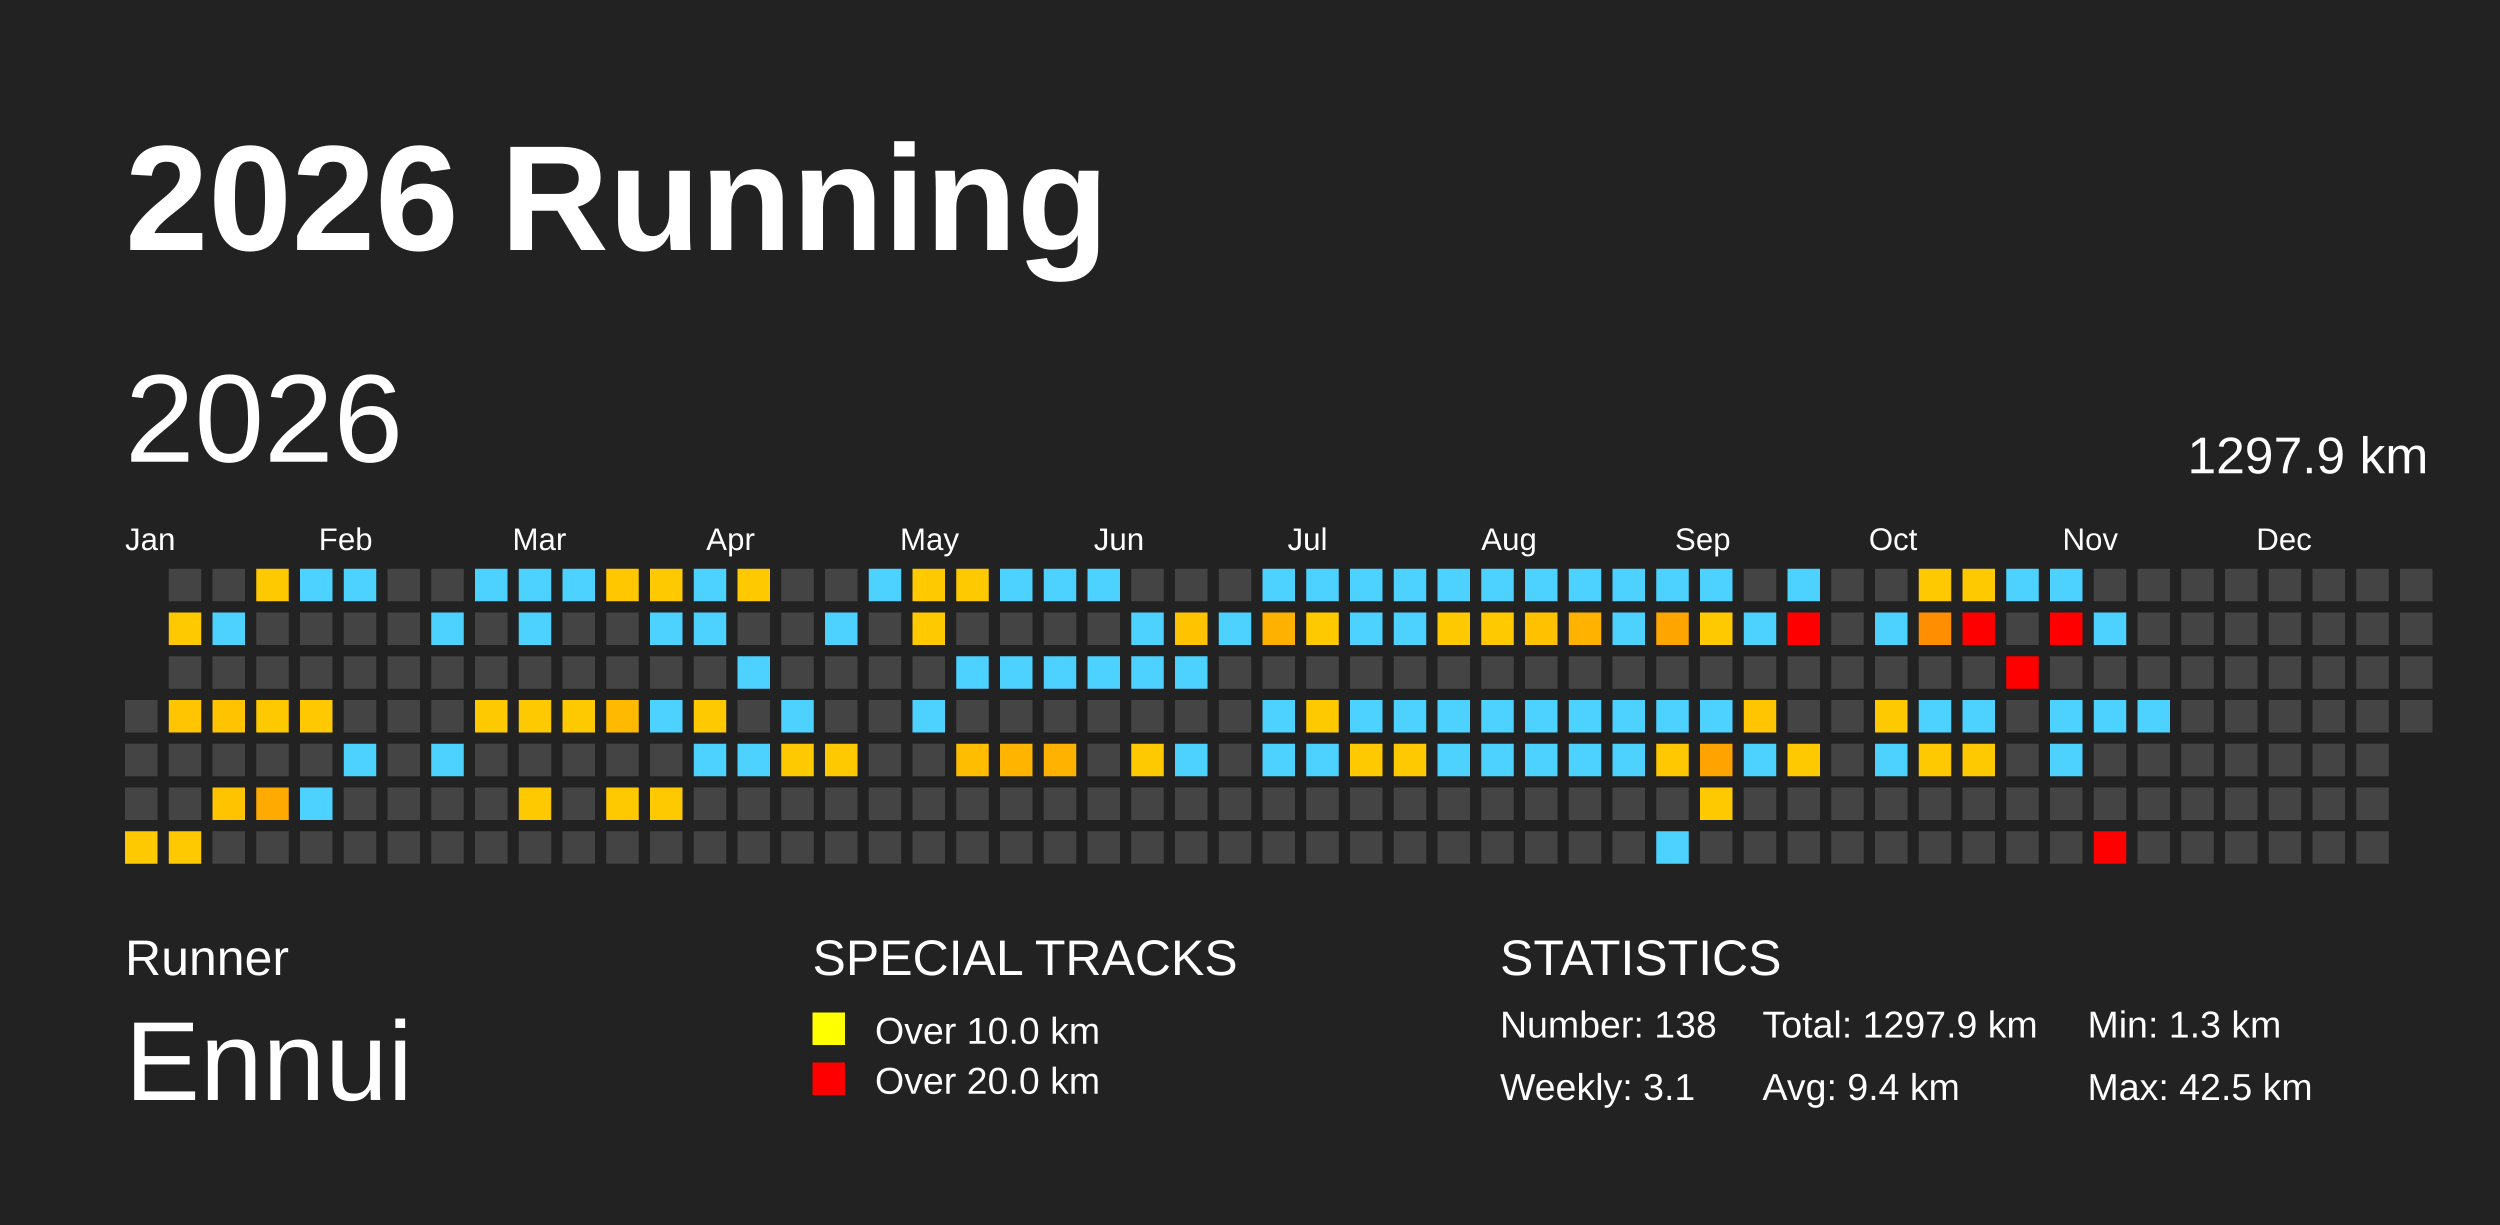
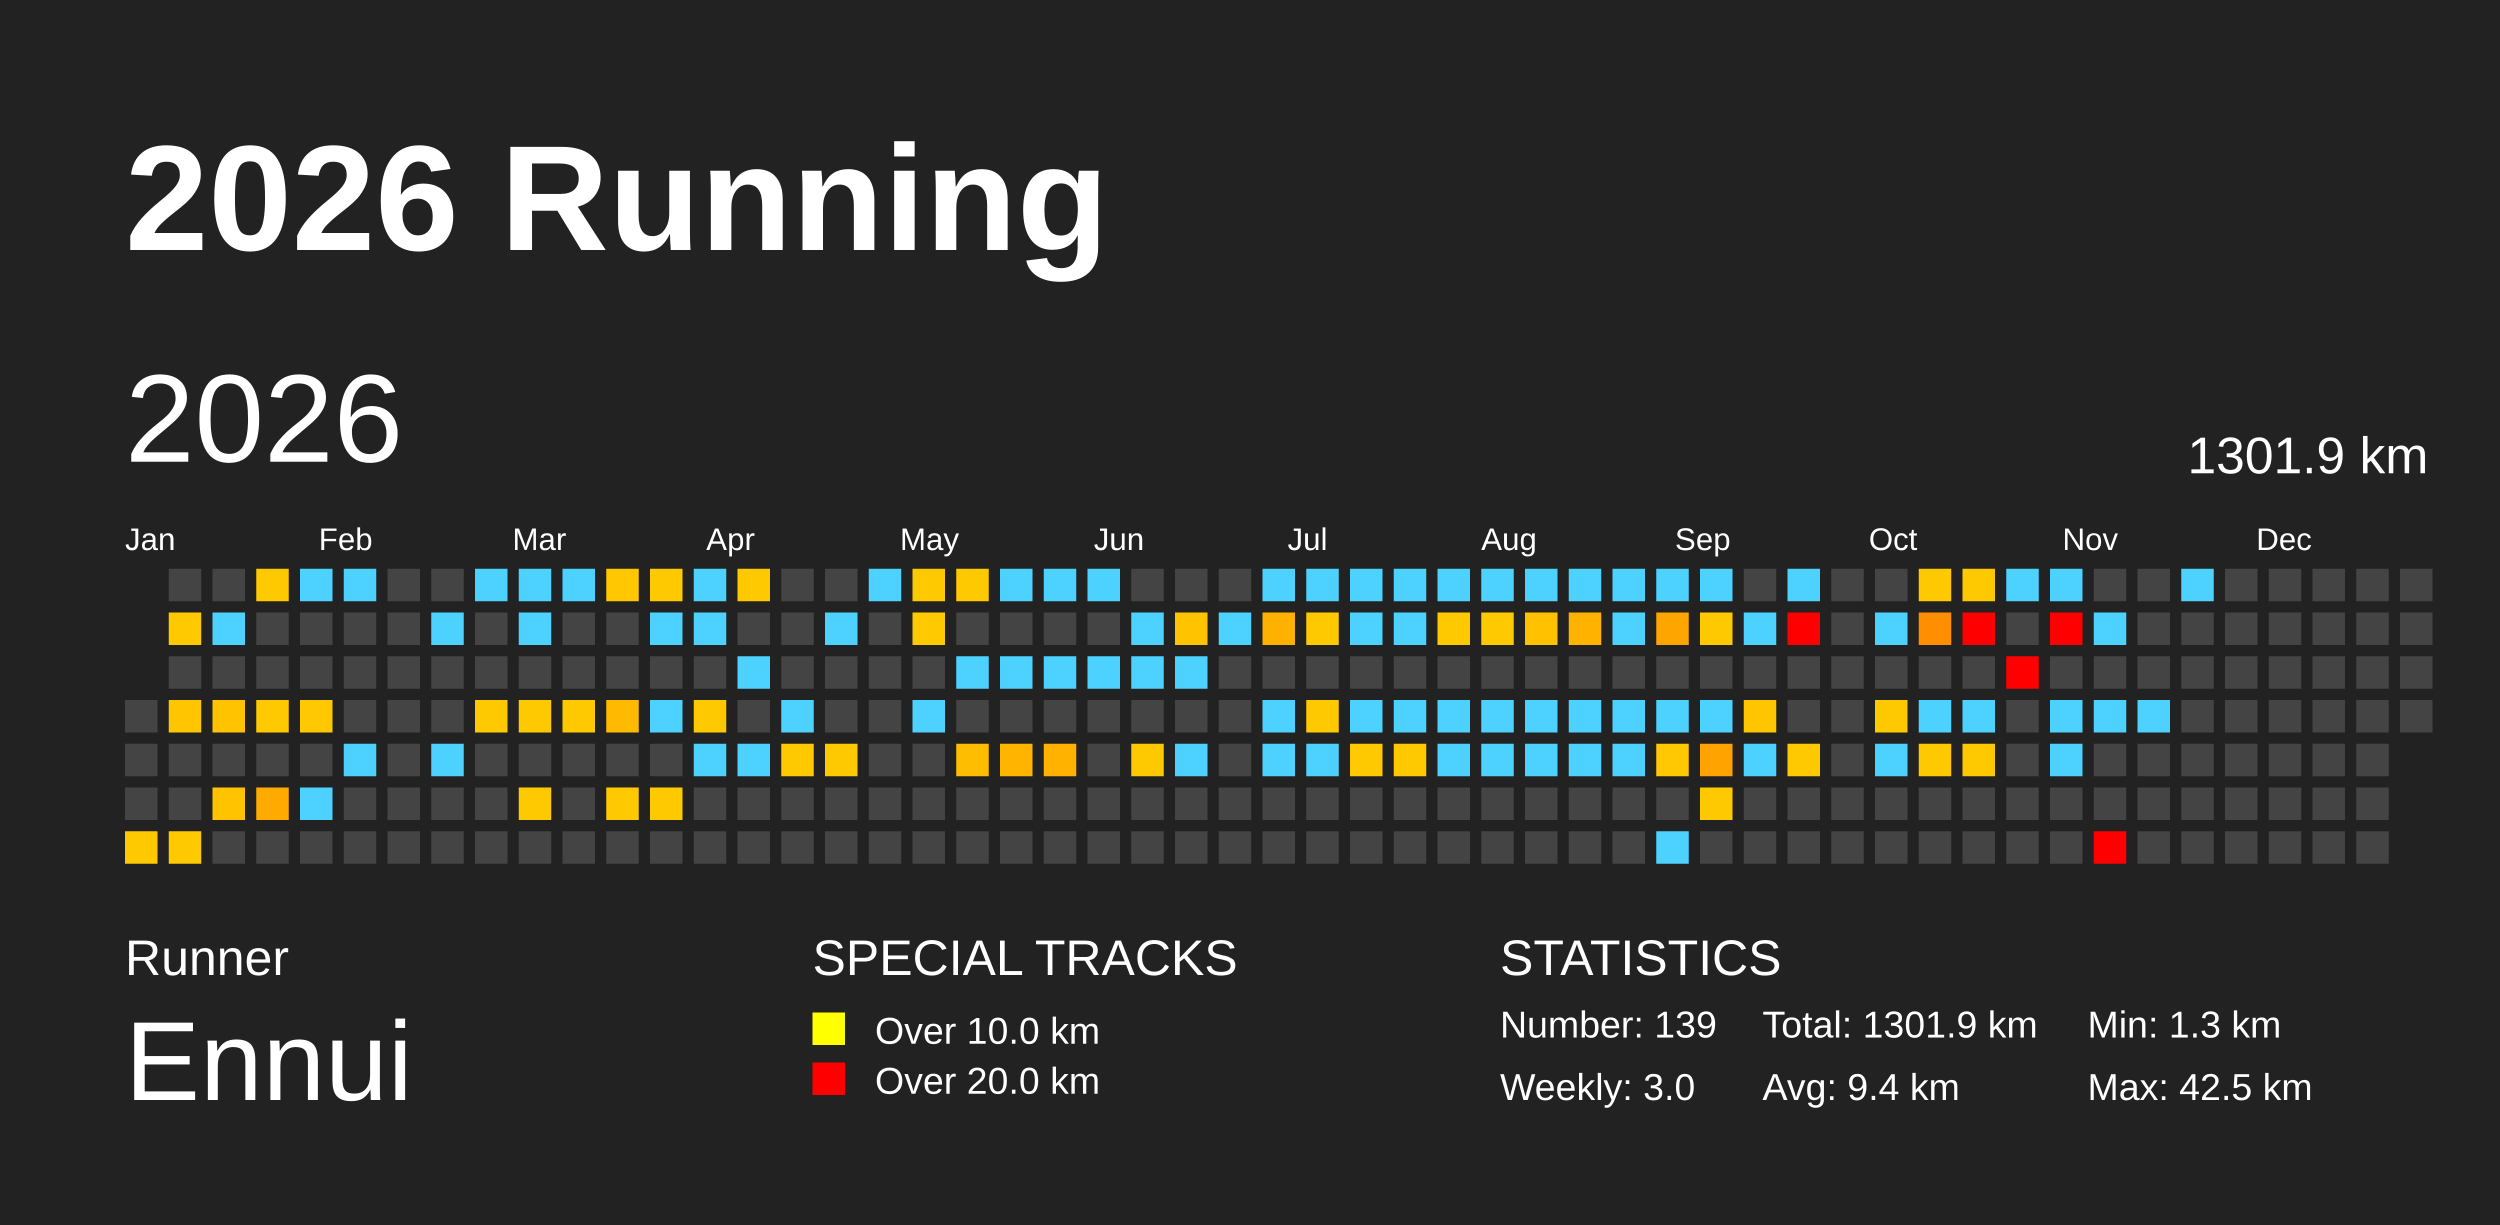
<svg xmlns="http://www.w3.org/2000/svg" baseProfile="full" height="98mm" version="1.1" viewBox="0,0,200,98" width="200mm">
  <defs />
  <rect fill="#222222" height="98" width="200" x="0" y="0" />
  <text fill="#FFFFFF" style="font-size:12px; font-family:Arial; font-weight:bold;" x="10" y="20">2026 Running</text>
  <text fill="#FFFFFF" style="font-size:4px; font-family:Arial" x="10" y="78">Runner</text>
  <text fill="#FFFFFF" style="font-size:9px; font-family:Arial" x="10" y="88">Ennui</text>
  <text fill="#FFFFFF" style="font-size:4px; font-family:Arial" x="65" y="78">SPECIAL TRACKS</text>
  <rect fill="yellow" height="2.6" width="2.6" x="65" y="81" />
  <text fill="#FFFFFF" style="font-size:3px; font-family:Arial" x="70" y="83.5">Over 10.0 km</text>
  <rect fill="red" height="2.6" width="2.6" x="65" y="85" />
  <text fill="#FFFFFF" style="font-size:3px; font-family:Arial" x="70" y="87.5">Over 20.0 km</text>
  <text fill="#FFFFFF" style="font-size:4px; font-family:Arial" x="120" y="78">STATISTICS</text>
-   <text fill="#FFFFFF" style="font-size:3px; font-family:Arial" x="120" y="83">Number: 138</text>
-   <text fill="#FFFFFF" style="font-size:3px; font-family:Arial" x="120" y="88">Weekly: 3.1</text>
-   <text fill="#FFFFFF" style="font-size:3px; font-family:Arial" x="141" y="83">Total: 1297.9 km</text>
+   <text fill="#FFFFFF" style="font-size:3px; font-family:Arial" x="120" y="83">Number: 139</text>
+   <text fill="#FFFFFF" style="font-size:3px; font-family:Arial" x="120" y="88">Weekly: 3.0</text>
+   <text fill="#FFFFFF" style="font-size:3px; font-family:Arial" x="141" y="83">Total: 1301.9 km</text>
  <text fill="#FFFFFF" style="font-size:3px; font-family:Arial" x="141" y="88">Avg: 9.4 km</text>
  <text fill="#FFFFFF" style="font-size:3px; font-family:Arial" x="167" y="83">Min: 1.3 km</text>
  <text fill="#FFFFFF" style="font-size:3px; font-family:Arial" x="167" y="88">Max: 42.5 km</text>
  <text dominant-baseline="hanging" fill="#FFFFFF" style="font-size:10.0px; font-family:Arial;" x="10" y="30">2026</text>
-   <text dominant-baseline="hanging" fill="#FFFFFF" style="font-size:4.125px; font-family:Arial;" x="175" y="35">1297.9 km</text>
+   <text dominant-baseline="hanging" fill="#FFFFFF" style="font-size:4.125px; font-family:Arial;" x="175" y="35">1301.9 km</text>
  <text fill="#FFFFFF" style="font-size:2.5px; font-family:Arial" x="10.0" y="44">Jan</text>
  <text fill="#FFFFFF" style="font-size:2.5px; font-family:Arial" x="25.5" y="44">Feb</text>
  <text fill="#FFFFFF" style="font-size:2.5px; font-family:Arial" x="41.0" y="44">Mar</text>
  <text fill="#FFFFFF" style="font-size:2.5px; font-family:Arial" x="56.5" y="44">Apr</text>
  <text fill="#FFFFFF" style="font-size:2.5px; font-family:Arial" x="72.0" y="44">May</text>
  <text fill="#FFFFFF" style="font-size:2.5px; font-family:Arial" x="87.5" y="44">Jun</text>
  <text fill="#FFFFFF" style="font-size:2.5px; font-family:Arial" x="103.0" y="44">Jul</text>
  <text fill="#FFFFFF" style="font-size:2.5px; font-family:Arial" x="118.5" y="44">Aug</text>
  <text fill="#FFFFFF" style="font-size:2.5px; font-family:Arial" x="134.0" y="44">Sep</text>
  <text fill="#FFFFFF" style="font-size:2.5px; font-family:Arial" x="149.5" y="44">Oct</text>
  <text fill="#FFFFFF" style="font-size:2.5px; font-family:Arial" x="165.0" y="44">Nov</text>
  <text fill="#FFFFFF" style="font-size:2.5px; font-family:Arial" x="180.5" y="44">Dec</text>
  <rect fill="#444444" height="2.6" width="2.6" x="10.0" y="56.0" />
  <rect fill="#444444" height="2.6" width="2.6" x="10.0" y="59.5" />
  <rect fill="#444444" height="2.6" width="2.6" x="10.0" y="63.0" />
  <rect fill="#ffc900" height="2.6" width="2.6" x="10.0" y="66.5" />
  <rect fill="#444444" height="2.6" width="2.6" x="13.5" y="45.5" />
  <rect fill="#ffc900" height="2.6" width="2.6" x="13.5" y="49.0" />
  <rect fill="#444444" height="2.6" width="2.6" x="13.5" y="52.5" />
  <rect fill="#ffc500" height="2.6" width="2.6" x="13.5" y="56.0" />
  <rect fill="#444444" height="2.6" width="2.6" x="13.5" y="59.5" />
  <rect fill="#444444" height="2.6" width="2.6" x="13.5" y="63.0" />
  <rect fill="#ffc900" height="2.6" width="2.6" x="13.5" y="66.5" />
  <rect fill="#444444" height="2.6" width="2.6" x="17.0" y="45.5" />
  <rect fill="#4dd2ff" height="2.6" width="2.6" x="17.0" y="49.0" />
  <rect fill="#444444" height="2.6" width="2.6" x="17.0" y="52.5" />
  <rect fill="#ffc300" height="2.6" width="2.6" x="17.0" y="56.0" />
  <rect fill="#444444" height="2.6" width="2.6" x="17.0" y="59.5" />
  <rect fill="#ffc300" height="2.6" width="2.6" x="17.0" y="63.0" />
  <rect fill="#444444" height="2.6" width="2.6" x="17.0" y="66.5" />
  <rect fill="#ffc900" height="2.6" width="2.6" x="20.5" y="45.5" />
  <rect fill="#444444" height="2.6" width="2.6" x="20.5" y="49.0" />
  <rect fill="#444444" height="2.6" width="2.6" x="20.5" y="52.5" />
  <rect fill="#ffc900" height="2.6" width="2.6" x="20.5" y="56.0" />
  <rect fill="#444444" height="2.6" width="2.6" x="20.5" y="59.5" />
  <rect fill="#ffaa00" height="2.6" width="2.6" x="20.5" y="63.0" />
  <rect fill="#444444" height="2.6" width="2.6" x="20.5" y="66.5" />
  <rect fill="#4dd2ff" height="2.6" width="2.6" x="24.0" y="45.5" />
  <rect fill="#444444" height="2.6" width="2.6" x="24.0" y="49.0" />
  <rect fill="#444444" height="2.6" width="2.6" x="24.0" y="52.5" />
  <rect fill="#ffc800" height="2.6" width="2.6" x="24.0" y="56.0" />
  <rect fill="#444444" height="2.6" width="2.6" x="24.0" y="59.5" />
  <rect fill="#4dd2ff" height="2.6" width="2.6" x="24.0" y="63.0" />
  <rect fill="#444444" height="2.6" width="2.6" x="24.0" y="66.5" />
  <rect fill="#4dd2ff" height="2.6" width="2.6" x="27.5" y="45.5" />
  <rect fill="#444444" height="2.6" width="2.6" x="27.5" y="49.0" />
  <rect fill="#444444" height="2.6" width="2.6" x="27.5" y="52.5" />
  <rect fill="#444444" height="2.6" width="2.6" x="27.5" y="56.0" />
  <rect fill="#4dd2ff" height="2.6" width="2.6" x="27.5" y="59.5" />
  <rect fill="#444444" height="2.6" width="2.6" x="27.5" y="63.0" />
  <rect fill="#444444" height="2.6" width="2.6" x="27.5" y="66.5" />
  <rect fill="#444444" height="2.6" width="2.6" x="31.0" y="45.5" />
  <rect fill="#444444" height="2.6" width="2.6" x="31.0" y="49.0" />
  <rect fill="#444444" height="2.6" width="2.6" x="31.0" y="52.5" />
  <rect fill="#444444" height="2.6" width="2.6" x="31.0" y="56.0" />
  <rect fill="#444444" height="2.6" width="2.6" x="31.0" y="59.5" />
  <rect fill="#444444" height="2.6" width="2.6" x="31.0" y="63.0" />
  <rect fill="#444444" height="2.6" width="2.6" x="31.0" y="66.5" />
  <rect fill="#444444" height="2.6" width="2.6" x="34.5" y="45.5" />
  <rect fill="#4dd2ff" height="2.6" width="2.6" x="34.5" y="49.0" />
  <rect fill="#444444" height="2.6" width="2.6" x="34.5" y="52.5" />
  <rect fill="#444444" height="2.6" width="2.6" x="34.5" y="56.0" />
  <rect fill="#4dd2ff" height="2.6" width="2.6" x="34.5" y="59.5" />
  <rect fill="#444444" height="2.6" width="2.6" x="34.5" y="63.0" />
  <rect fill="#444444" height="2.6" width="2.6" x="34.5" y="66.5" />
  <rect fill="#4dd2ff" height="2.6" width="2.6" x="38.0" y="45.5" />
  <rect fill="#444444" height="2.6" width="2.6" x="38.0" y="49.0" />
  <rect fill="#444444" height="2.6" width="2.6" x="38.0" y="52.5" />
  <rect fill="#ffc900" height="2.6" width="2.6" x="38.0" y="56.0" />
  <rect fill="#444444" height="2.6" width="2.6" x="38.0" y="59.5" />
  <rect fill="#444444" height="2.6" width="2.6" x="38.0" y="63.0" />
  <rect fill="#444444" height="2.6" width="2.6" x="38.0" y="66.5" />
  <rect fill="#4dd2ff" height="2.6" width="2.6" x="41.5" y="45.5" />
  <rect fill="#4dd2ff" height="2.6" width="2.6" x="41.5" y="49.0" />
  <rect fill="#444444" height="2.6" width="2.6" x="41.5" y="52.5" />
  <rect fill="#ffc900" height="2.6" width="2.6" x="41.5" y="56.0" />
  <rect fill="#444444" height="2.6" width="2.6" x="41.5" y="59.5" />
  <rect fill="#ffc900" height="2.6" width="2.6" x="41.5" y="63.0" />
  <rect fill="#444444" height="2.6" width="2.6" x="41.5" y="66.5" />
  <rect fill="#4dd2ff" height="2.6" width="2.6" x="45.0" y="45.5" />
  <rect fill="#444444" height="2.6" width="2.6" x="45.0" y="49.0" />
  <rect fill="#444444" height="2.6" width="2.6" x="45.0" y="52.5" />
  <rect fill="#ffc900" height="2.6" width="2.6" x="45.0" y="56.0" />
  <rect fill="#444444" height="2.6" width="2.6" x="45.0" y="59.5" />
  <rect fill="#444444" height="2.6" width="2.6" x="45.0" y="63.0" />
  <rect fill="#444444" height="2.6" width="2.6" x="45.0" y="66.5" />
  <rect fill="#ffc700" height="2.6" width="2.6" x="48.5" y="45.5" />
  <rect fill="#444444" height="2.6" width="2.6" x="48.5" y="49.0" />
  <rect fill="#444444" height="2.6" width="2.6" x="48.5" y="52.5" />
  <rect fill="#ffba00" height="2.6" width="2.6" x="48.5" y="56.0" />
  <rect fill="#444444" height="2.6" width="2.6" x="48.5" y="59.5" />
  <rect fill="#ffc900" height="2.6" width="2.6" x="48.5" y="63.0" />
  <rect fill="#444444" height="2.6" width="2.6" x="48.5" y="66.5" />
  <rect fill="#ffc900" height="2.6" width="2.6" x="52.0" y="45.5" />
  <rect fill="#4dd2ff" height="2.6" width="2.6" x="52.0" y="49.0" />
  <rect fill="#444444" height="2.6" width="2.6" x="52.0" y="52.5" />
  <rect fill="#4dd2ff" height="2.6" width="2.6" x="52.0" y="56.0" />
  <rect fill="#444444" height="2.6" width="2.6" x="52.0" y="59.5" />
  <rect fill="#ffc900" height="2.6" width="2.6" x="52.0" y="63.0" />
  <rect fill="#444444" height="2.6" width="2.6" x="52.0" y="66.5" />
  <rect fill="#4dd2ff" height="2.6" width="2.6" x="55.5" y="45.5" />
  <rect fill="#4dd2ff" height="2.6" width="2.6" x="55.5" y="49.0" />
  <rect fill="#444444" height="2.6" width="2.6" x="55.5" y="52.5" />
  <rect fill="#ffc900" height="2.6" width="2.6" x="55.5" y="56.0" />
  <rect fill="#4dd2ff" height="2.6" width="2.6" x="55.5" y="59.5" />
  <rect fill="#444444" height="2.6" width="2.6" x="55.5" y="63.0" />
  <rect fill="#444444" height="2.6" width="2.6" x="55.5" y="66.5" />
  <rect fill="#ffc900" height="2.6" width="2.6" x="59.0" y="45.5" />
  <rect fill="#444444" height="2.6" width="2.6" x="59.0" y="49.0" />
  <rect fill="#4dd2ff" height="2.6" width="2.6" x="59.0" y="52.5" />
  <rect fill="#444444" height="2.6" width="2.6" x="59.0" y="56.0" />
  <rect fill="#4dd2ff" height="2.6" width="2.6" x="59.0" y="59.5" />
  <rect fill="#444444" height="2.6" width="2.6" x="59.0" y="63.0" />
  <rect fill="#444444" height="2.6" width="2.6" x="59.0" y="66.5" />
  <rect fill="#444444" height="2.6" width="2.6" x="62.5" y="45.5" />
  <rect fill="#444444" height="2.6" width="2.6" x="62.5" y="49.0" />
  <rect fill="#444444" height="2.6" width="2.6" x="62.5" y="52.5" />
  <rect fill="#4dd2ff" height="2.6" width="2.6" x="62.5" y="56.0" />
  <rect fill="#ffc900" height="2.6" width="2.6" x="62.5" y="59.5" />
  <rect fill="#444444" height="2.6" width="2.6" x="62.5" y="63.0" />
  <rect fill="#444444" height="2.6" width="2.6" x="62.5" y="66.5" />
  <rect fill="#444444" height="2.6" width="2.6" x="66.0" y="45.5" />
  <rect fill="#4dd2ff" height="2.6" width="2.6" x="66.0" y="49.0" />
  <rect fill="#444444" height="2.6" width="2.6" x="66.0" y="52.5" />
  <rect fill="#444444" height="2.6" width="2.6" x="66.0" y="56.0" />
  <rect fill="#ffc900" height="2.6" width="2.6" x="66.0" y="59.5" />
  <rect fill="#444444" height="2.6" width="2.6" x="66.0" y="63.0" />
  <rect fill="#444444" height="2.6" width="2.6" x="66.0" y="66.5" />
  <rect fill="#4dd2ff" height="2.6" width="2.6" x="69.5" y="45.5" />
  <rect fill="#444444" height="2.6" width="2.6" x="69.5" y="49.0" />
  <rect fill="#444444" height="2.6" width="2.6" x="69.5" y="52.5" />
  <rect fill="#444444" height="2.6" width="2.6" x="69.5" y="56.0" />
  <rect fill="#444444" height="2.6" width="2.6" x="69.5" y="59.5" />
  <rect fill="#444444" height="2.6" width="2.6" x="69.5" y="63.0" />
  <rect fill="#444444" height="2.6" width="2.6" x="69.5" y="66.5" />
  <rect fill="#ffc900" height="2.6" width="2.6" x="73.0" y="45.5" />
  <rect fill="#ffc900" height="2.6" width="2.6" x="73.0" y="49.0" />
  <rect fill="#444444" height="2.6" width="2.6" x="73.0" y="52.5" />
  <rect fill="#4dd2ff" height="2.6" width="2.6" x="73.0" y="56.0" />
  <rect fill="#444444" height="2.6" width="2.6" x="73.0" y="59.5" />
  <rect fill="#444444" height="2.6" width="2.6" x="73.0" y="63.0" />
  <rect fill="#444444" height="2.6" width="2.6" x="73.0" y="66.5" />
  <rect fill="#ffc900" height="2.6" width="2.6" x="76.5" y="45.5" />
  <rect fill="#444444" height="2.6" width="2.6" x="76.5" y="49.0" />
  <rect fill="#4dd2ff" height="2.6" width="2.6" x="76.5" y="52.5" />
  <rect fill="#444444" height="2.6" width="2.6" x="76.5" y="56.0" />
  <rect fill="#ffbd00" height="2.6" width="2.6" x="76.5" y="59.5" />
  <rect fill="#444444" height="2.6" width="2.6" x="76.5" y="63.0" />
  <rect fill="#444444" height="2.6" width="2.6" x="76.5" y="66.5" />
  <rect fill="#4dd2ff" height="2.6" width="2.6" x="80.0" y="45.5" />
  <rect fill="#444444" height="2.6" width="2.6" x="80.0" y="49.0" />
  <rect fill="#4dd2ff" height="2.6" width="2.6" x="80.0" y="52.5" />
  <rect fill="#444444" height="2.6" width="2.6" x="80.0" y="56.0" />
  <rect fill="#ffb400" height="2.6" width="2.6" x="80.0" y="59.5" />
  <rect fill="#444444" height="2.6" width="2.6" x="80.0" y="63.0" />
  <rect fill="#444444" height="2.6" width="2.6" x="80.0" y="66.5" />
  <rect fill="#4dd2ff" height="2.6" width="2.6" x="83.5" y="45.5" />
  <rect fill="#444444" height="2.6" width="2.6" x="83.5" y="49.0" />
  <rect fill="#4dd2ff" height="2.6" width="2.6" x="83.5" y="52.5" />
  <rect fill="#444444" height="2.6" width="2.6" x="83.5" y="56.0" />
  <rect fill="#ffb300" height="2.6" width="2.6" x="83.5" y="59.5" />
  <rect fill="#444444" height="2.6" width="2.6" x="83.5" y="63.0" />
  <rect fill="#444444" height="2.6" width="2.6" x="83.5" y="66.5" />
  <rect fill="#4dd2ff" height="2.6" width="2.6" x="87.0" y="45.5" />
  <rect fill="#444444" height="2.6" width="2.6" x="87.0" y="49.0" />
  <rect fill="#4dd2ff" height="2.6" width="2.6" x="87.0" y="52.5" />
  <rect fill="#444444" height="2.6" width="2.6" x="87.0" y="56.0" />
  <rect fill="#444444" height="2.6" width="2.6" x="87.0" y="59.5" />
  <rect fill="#444444" height="2.6" width="2.6" x="87.0" y="63.0" />
  <rect fill="#444444" height="2.6" width="2.6" x="87.0" y="66.5" />
  <rect fill="#444444" height="2.6" width="2.6" x="90.5" y="45.5" />
  <rect fill="#4dd2ff" height="2.6" width="2.6" x="90.5" y="49.0" />
  <rect fill="#4dd2ff" height="2.6" width="2.6" x="90.5" y="52.5" />
  <rect fill="#444444" height="2.6" width="2.6" x="90.5" y="56.0" />
  <rect fill="#ffc900" height="2.6" width="2.6" x="90.5" y="59.5" />
  <rect fill="#444444" height="2.6" width="2.6" x="90.5" y="63.0" />
  <rect fill="#444444" height="2.6" width="2.6" x="90.5" y="66.5" />
  <rect fill="#444444" height="2.6" width="2.6" x="94.0" y="45.5" />
  <rect fill="#ffc300" height="2.6" width="2.6" x="94.0" y="49.0" />
  <rect fill="#4dd2ff" height="2.6" width="2.6" x="94.0" y="52.5" />
  <rect fill="#444444" height="2.6" width="2.6" x="94.0" y="56.0" />
  <rect fill="#4dd2ff" height="2.6" width="2.6" x="94.0" y="59.5" />
  <rect fill="#444444" height="2.6" width="2.6" x="94.0" y="63.0" />
  <rect fill="#444444" height="2.6" width="2.6" x="94.0" y="66.5" />
  <rect fill="#444444" height="2.6" width="2.6" x="97.5" y="45.5" />
  <rect fill="#4dd2ff" height="2.6" width="2.6" x="97.5" y="49.0" />
  <rect fill="#444444" height="2.6" width="2.6" x="97.5" y="52.5" />
  <rect fill="#444444" height="2.6" width="2.6" x="97.5" y="56.0" />
  <rect fill="#444444" height="2.6" width="2.6" x="97.5" y="59.5" />
  <rect fill="#444444" height="2.6" width="2.6" x="97.5" y="63.0" />
  <rect fill="#444444" height="2.6" width="2.6" x="97.5" y="66.5" />
  <rect fill="#4dd2ff" height="2.6" width="2.6" x="101.0" y="45.5" />
  <rect fill="#ffb100" height="2.6" width="2.6" x="101.0" y="49.0" />
  <rect fill="#444444" height="2.6" width="2.6" x="101.0" y="52.5" />
  <rect fill="#4dd2ff" height="2.6" width="2.6" x="101.0" y="56.0" />
  <rect fill="#4dd2ff" height="2.6" width="2.6" x="101.0" y="59.5" />
  <rect fill="#444444" height="2.6" width="2.6" x="101.0" y="63.0" />
  <rect fill="#444444" height="2.6" width="2.6" x="101.0" y="66.5" />
  <rect fill="#4dd2ff" height="2.6" width="2.6" x="104.5" y="45.5" />
  <rect fill="#ffc900" height="2.6" width="2.6" x="104.5" y="49.0" />
  <rect fill="#444444" height="2.6" width="2.6" x="104.5" y="52.5" />
  <rect fill="#ffc900" height="2.6" width="2.6" x="104.5" y="56.0" />
  <rect fill="#4dd2ff" height="2.6" width="2.6" x="104.5" y="59.5" />
  <rect fill="#444444" height="2.6" width="2.6" x="104.5" y="63.0" />
  <rect fill="#444444" height="2.6" width="2.6" x="104.5" y="66.5" />
  <rect fill="#4dd2ff" height="2.6" width="2.6" x="108.0" y="45.5" />
  <rect fill="#4dd2ff" height="2.6" width="2.6" x="108.0" y="49.0" />
  <rect fill="#444444" height="2.6" width="2.6" x="108.0" y="52.5" />
  <rect fill="#4dd2ff" height="2.6" width="2.6" x="108.0" y="56.0" />
  <rect fill="#ffc900" height="2.6" width="2.6" x="108.0" y="59.5" />
  <rect fill="#444444" height="2.6" width="2.6" x="108.0" y="63.0" />
  <rect fill="#444444" height="2.6" width="2.6" x="108.0" y="66.5" />
  <rect fill="#4dd2ff" height="2.6" width="2.6" x="111.5" y="45.5" />
  <rect fill="#4dd2ff" height="2.6" width="2.6" x="111.5" y="49.0" />
  <rect fill="#444444" height="2.6" width="2.6" x="111.5" y="52.5" />
  <rect fill="#4dd2ff" height="2.6" width="2.6" x="111.5" y="56.0" />
  <rect fill="#ffc900" height="2.6" width="2.6" x="111.5" y="59.5" />
  <rect fill="#444444" height="2.6" width="2.6" x="111.5" y="63.0" />
  <rect fill="#444444" height="2.6" width="2.6" x="111.5" y="66.5" />
  <rect fill="#4dd2ff" height="2.6" width="2.6" x="115.0" y="45.5" />
  <rect fill="#ffc900" height="2.6" width="2.6" x="115.0" y="49.0" />
  <rect fill="#444444" height="2.6" width="2.6" x="115.0" y="52.5" />
  <rect fill="#4dd2ff" height="2.6" width="2.6" x="115.0" y="56.0" />
  <rect fill="#4dd2ff" height="2.6" width="2.6" x="115.0" y="59.5" />
  <rect fill="#444444" height="2.6" width="2.6" x="115.0" y="63.0" />
  <rect fill="#444444" height="2.6" width="2.6" x="115.0" y="66.5" />
  <rect fill="#4dd2ff" height="2.6" width="2.6" x="118.5" y="45.5" />
  <rect fill="#ffc900" height="2.6" width="2.6" x="118.5" y="49.0" />
  <rect fill="#444444" height="2.6" width="2.6" x="118.5" y="52.5" />
  <rect fill="#4dd2ff" height="2.6" width="2.6" x="118.5" y="56.0" />
  <rect fill="#4dd2ff" height="2.6" width="2.6" x="118.5" y="59.5" />
  <rect fill="#444444" height="2.6" width="2.6" x="118.5" y="63.0" />
  <rect fill="#444444" height="2.6" width="2.6" x="118.5" y="66.5" />
  <rect fill="#4dd2ff" height="2.6" width="2.6" x="122.0" y="45.5" />
  <rect fill="#ffc100" height="2.6" width="2.6" x="122.0" y="49.0" />
  <rect fill="#444444" height="2.6" width="2.6" x="122.0" y="52.5" />
  <rect fill="#4dd2ff" height="2.6" width="2.6" x="122.0" y="56.0" />
  <rect fill="#4dd2ff" height="2.6" width="2.6" x="122.0" y="59.5" />
  <rect fill="#444444" height="2.6" width="2.6" x="122.0" y="63.0" />
  <rect fill="#444444" height="2.6" width="2.6" x="122.0" y="66.5" />
  <rect fill="#4dd2ff" height="2.6" width="2.6" x="125.5" y="45.5" />
  <rect fill="#ffb300" height="2.6" width="2.6" x="125.5" y="49.0" />
  <rect fill="#444444" height="2.6" width="2.6" x="125.5" y="52.5" />
  <rect fill="#4dd2ff" height="2.6" width="2.6" x="125.5" y="56.0" />
  <rect fill="#4dd2ff" height="2.6" width="2.6" x="125.5" y="59.5" />
  <rect fill="#444444" height="2.6" width="2.6" x="125.5" y="63.0" />
  <rect fill="#444444" height="2.6" width="2.6" x="125.5" y="66.5" />
  <rect fill="#4dd2ff" height="2.6" width="2.6" x="129.0" y="45.5" />
  <rect fill="#4dd2ff" height="2.6" width="2.6" x="129.0" y="49.0" />
  <rect fill="#444444" height="2.6" width="2.6" x="129.0" y="52.5" />
  <rect fill="#4dd2ff" height="2.6" width="2.6" x="129.0" y="56.0" />
  <rect fill="#4dd2ff" height="2.6" width="2.6" x="129.0" y="59.5" />
  <rect fill="#444444" height="2.6" width="2.6" x="129.0" y="63.0" />
  <rect fill="#444444" height="2.6" width="2.6" x="129.0" y="66.5" />
  <rect fill="#4dd2ff" height="2.6" width="2.6" x="132.5" y="45.5" />
  <rect fill="#ffa500" height="2.6" width="2.6" x="132.5" y="49.0" />
  <rect fill="#444444" height="2.6" width="2.6" x="132.5" y="52.5" />
  <rect fill="#4dd2ff" height="2.6" width="2.6" x="132.5" y="56.0" />
  <rect fill="#ffc800" height="2.6" width="2.6" x="132.5" y="59.5" />
  <rect fill="#444444" height="2.6" width="2.6" x="132.5" y="63.0" />
  <rect fill="#4dd2ff" height="2.6" width="2.6" x="132.5" y="66.5" />
  <rect fill="#4dd2ff" height="2.6" width="2.6" x="136.0" y="45.5" />
  <rect fill="#ffc900" height="2.6" width="2.6" x="136.0" y="49.0" />
  <rect fill="#444444" height="2.6" width="2.6" x="136.0" y="52.5" />
  <rect fill="#4dd2ff" height="2.6" width="2.6" x="136.0" y="56.0" />
  <rect fill="#ffa300" height="2.6" width="2.6" x="136.0" y="59.5" />
  <rect fill="#ffc900" height="2.6" width="2.6" x="136.0" y="63.0" />
  <rect fill="#444444" height="2.6" width="2.6" x="136.0" y="66.5" />
  <rect fill="#444444" height="2.6" width="2.6" x="139.5" y="45.5" />
  <rect fill="#4dd2ff" height="2.6" width="2.6" x="139.5" y="49.0" />
  <rect fill="#444444" height="2.6" width="2.6" x="139.5" y="52.5" />
  <rect fill="#ffc500" height="2.6" width="2.6" x="139.5" y="56.0" />
  <rect fill="#4dd2ff" height="2.6" width="2.6" x="139.5" y="59.5" />
  <rect fill="#444444" height="2.6" width="2.6" x="139.5" y="63.0" />
  <rect fill="#444444" height="2.6" width="2.6" x="139.5" y="66.5" />
  <rect fill="#4dd2ff" height="2.6" width="2.6" x="143.0" y="45.5" />
  <rect fill="red" height="2.6" width="2.6" x="143.0" y="49.0" />
  <rect fill="#444444" height="2.6" width="2.6" x="143.0" y="52.5" />
  <rect fill="#444444" height="2.6" width="2.6" x="143.0" y="56.0" />
  <rect fill="#ffc900" height="2.6" width="2.6" x="143.0" y="59.5" />
  <rect fill="#444444" height="2.6" width="2.6" x="143.0" y="63.0" />
  <rect fill="#444444" height="2.6" width="2.6" x="143.0" y="66.5" />
  <rect fill="#444444" height="2.6" width="2.6" x="146.5" y="45.5" />
  <rect fill="#444444" height="2.6" width="2.6" x="146.5" y="49.0" />
  <rect fill="#444444" height="2.6" width="2.6" x="146.5" y="52.5" />
  <rect fill="#444444" height="2.6" width="2.6" x="146.5" y="56.0" />
  <rect fill="#444444" height="2.6" width="2.6" x="146.5" y="59.5" />
  <rect fill="#444444" height="2.6" width="2.6" x="146.5" y="63.0" />
  <rect fill="#444444" height="2.6" width="2.6" x="146.5" y="66.5" />
  <rect fill="#444444" height="2.6" width="2.6" x="150.0" y="45.5" />
  <rect fill="#4dd2ff" height="2.6" width="2.6" x="150.0" y="49.0" />
  <rect fill="#444444" height="2.6" width="2.6" x="150.0" y="52.5" />
  <rect fill="#ffc900" height="2.6" width="2.6" x="150.0" y="56.0" />
  <rect fill="#4dd2ff" height="2.6" width="2.6" x="150.0" y="59.5" />
  <rect fill="#444444" height="2.6" width="2.6" x="150.0" y="63.0" />
  <rect fill="#444444" height="2.6" width="2.6" x="150.0" y="66.5" />
  <rect fill="#ffc900" height="2.6" width="2.6" x="153.5" y="45.5" />
  <rect fill="#ff8e00" height="2.6" width="2.6" x="153.5" y="49.0" />
  <rect fill="#444444" height="2.6" width="2.6" x="153.5" y="52.5" />
  <rect fill="#4dd2ff" height="2.6" width="2.6" x="153.5" y="56.0" />
  <rect fill="#ffc900" height="2.6" width="2.6" x="153.5" y="59.5" />
  <rect fill="#444444" height="2.6" width="2.6" x="153.5" y="63.0" />
  <rect fill="#444444" height="2.6" width="2.6" x="153.5" y="66.5" />
  <rect fill="#ffc900" height="2.6" width="2.6" x="157.0" y="45.5" />
  <rect fill="red" height="2.6" width="2.6" x="157.0" y="49.0" />
  <rect fill="#444444" height="2.6" width="2.6" x="157.0" y="52.5" />
  <rect fill="#4dd2ff" height="2.6" width="2.6" x="157.0" y="56.0" />
  <rect fill="#ffc900" height="2.6" width="2.6" x="157.0" y="59.5" />
  <rect fill="#444444" height="2.6" width="2.6" x="157.0" y="63.0" />
  <rect fill="#444444" height="2.6" width="2.6" x="157.0" y="66.5" />
  <rect fill="#4dd2ff" height="2.6" width="2.6" x="160.5" y="45.5" />
  <rect fill="#444444" height="2.6" width="2.6" x="160.5" y="49.0" />
  <rect fill="red" height="2.6" width="2.6" x="160.5" y="52.5" />
  <rect fill="#444444" height="2.6" width="2.6" x="160.5" y="56.0" />
  <rect fill="#444444" height="2.6" width="2.6" x="160.5" y="59.5" />
  <rect fill="#444444" height="2.6" width="2.6" x="160.5" y="63.0" />
  <rect fill="#444444" height="2.6" width="2.6" x="160.5" y="66.5" />
  <rect fill="#4dd2ff" height="2.6" width="2.6" x="164.0" y="45.5" />
  <rect fill="red" height="2.6" width="2.6" x="164.0" y="49.0" />
  <rect fill="#444444" height="2.6" width="2.6" x="164.0" y="52.5" />
  <rect fill="#4dd2ff" height="2.6" width="2.6" x="164.0" y="56.0" />
  <rect fill="#4dd2ff" height="2.6" width="2.6" x="164.0" y="59.5" />
  <rect fill="#444444" height="2.6" width="2.6" x="164.0" y="63.0" />
  <rect fill="#444444" height="2.6" width="2.6" x="164.0" y="66.5" />
  <rect fill="#444444" height="2.6" width="2.6" x="167.5" y="45.5" />
  <rect fill="#4dd2ff" height="2.6" width="2.6" x="167.5" y="49.0" />
  <rect fill="#444444" height="2.6" width="2.6" x="167.5" y="52.5" />
  <rect fill="#4dd2ff" height="2.6" width="2.6" x="167.5" y="56.0" />
  <rect fill="#444444" height="2.6" width="2.6" x="167.5" y="59.5" />
  <rect fill="#444444" height="2.6" width="2.6" x="167.5" y="63.0" />
  <rect fill="red" height="2.6" width="2.6" x="167.5" y="66.5" />
  <rect fill="#444444" height="2.6" width="2.6" x="171.0" y="45.5" />
  <rect fill="#444444" height="2.6" width="2.6" x="171.0" y="49.0" />
  <rect fill="#444444" height="2.6" width="2.6" x="171.0" y="52.5" />
  <rect fill="#4dd2ff" height="2.6" width="2.6" x="171.0" y="56.0" />
  <rect fill="#444444" height="2.6" width="2.6" x="171.0" y="59.5" />
  <rect fill="#444444" height="2.6" width="2.6" x="171.0" y="63.0" />
  <rect fill="#444444" height="2.6" width="2.6" x="171.0" y="66.5" />
-   <rect fill="#444444" height="2.6" width="2.6" x="174.5" y="45.5" />
+   <rect fill="#4dd2ff" height="2.6" width="2.6" x="174.5" y="45.5" />
  <rect fill="#444444" height="2.6" width="2.6" x="174.5" y="49.0" />
  <rect fill="#444444" height="2.6" width="2.6" x="174.5" y="52.5" />
  <rect fill="#444444" height="2.6" width="2.6" x="174.5" y="56.0" />
  <rect fill="#444444" height="2.6" width="2.6" x="174.5" y="59.5" />
  <rect fill="#444444" height="2.6" width="2.6" x="174.5" y="63.0" />
  <rect fill="#444444" height="2.6" width="2.6" x="174.5" y="66.5" />
  <rect fill="#444444" height="2.6" width="2.6" x="178.0" y="45.5" />
  <rect fill="#444444" height="2.6" width="2.6" x="178.0" y="49.0" />
  <rect fill="#444444" height="2.6" width="2.6" x="178.0" y="52.5" />
  <rect fill="#444444" height="2.6" width="2.6" x="178.0" y="56.0" />
  <rect fill="#444444" height="2.6" width="2.6" x="178.0" y="59.5" />
  <rect fill="#444444" height="2.6" width="2.6" x="178.0" y="63.0" />
  <rect fill="#444444" height="2.6" width="2.6" x="178.0" y="66.5" />
  <rect fill="#444444" height="2.6" width="2.6" x="181.5" y="45.5" />
  <rect fill="#444444" height="2.6" width="2.6" x="181.5" y="49.0" />
  <rect fill="#444444" height="2.6" width="2.6" x="181.5" y="52.5" />
  <rect fill="#444444" height="2.6" width="2.6" x="181.5" y="56.0" />
  <rect fill="#444444" height="2.6" width="2.6" x="181.5" y="59.5" />
  <rect fill="#444444" height="2.6" width="2.6" x="181.5" y="63.0" />
  <rect fill="#444444" height="2.6" width="2.6" x="181.5" y="66.5" />
  <rect fill="#444444" height="2.6" width="2.6" x="185.0" y="45.5" />
  <rect fill="#444444" height="2.6" width="2.6" x="185.0" y="49.0" />
  <rect fill="#444444" height="2.6" width="2.6" x="185.0" y="52.5" />
  <rect fill="#444444" height="2.6" width="2.6" x="185.0" y="56.0" />
  <rect fill="#444444" height="2.6" width="2.6" x="185.0" y="59.5" />
  <rect fill="#444444" height="2.6" width="2.6" x="185.0" y="63.0" />
  <rect fill="#444444" height="2.6" width="2.6" x="185.0" y="66.5" />
  <rect fill="#444444" height="2.6" width="2.6" x="188.5" y="45.5" />
  <rect fill="#444444" height="2.6" width="2.6" x="188.5" y="49.0" />
  <rect fill="#444444" height="2.6" width="2.6" x="188.5" y="52.5" />
  <rect fill="#444444" height="2.6" width="2.6" x="188.5" y="56.0" />
  <rect fill="#444444" height="2.6" width="2.6" x="188.5" y="59.5" />
  <rect fill="#444444" height="2.6" width="2.6" x="188.5" y="63.0" />
  <rect fill="#444444" height="2.6" width="2.6" x="188.5" y="66.5" />
  <rect fill="#444444" height="2.6" width="2.6" x="192.0" y="45.5" />
  <rect fill="#444444" height="2.6" width="2.6" x="192.0" y="49.0" />
  <rect fill="#444444" height="2.6" width="2.6" x="192.0" y="52.5" />
  <rect fill="#444444" height="2.6" width="2.6" x="192.0" y="56.0" />
</svg>
